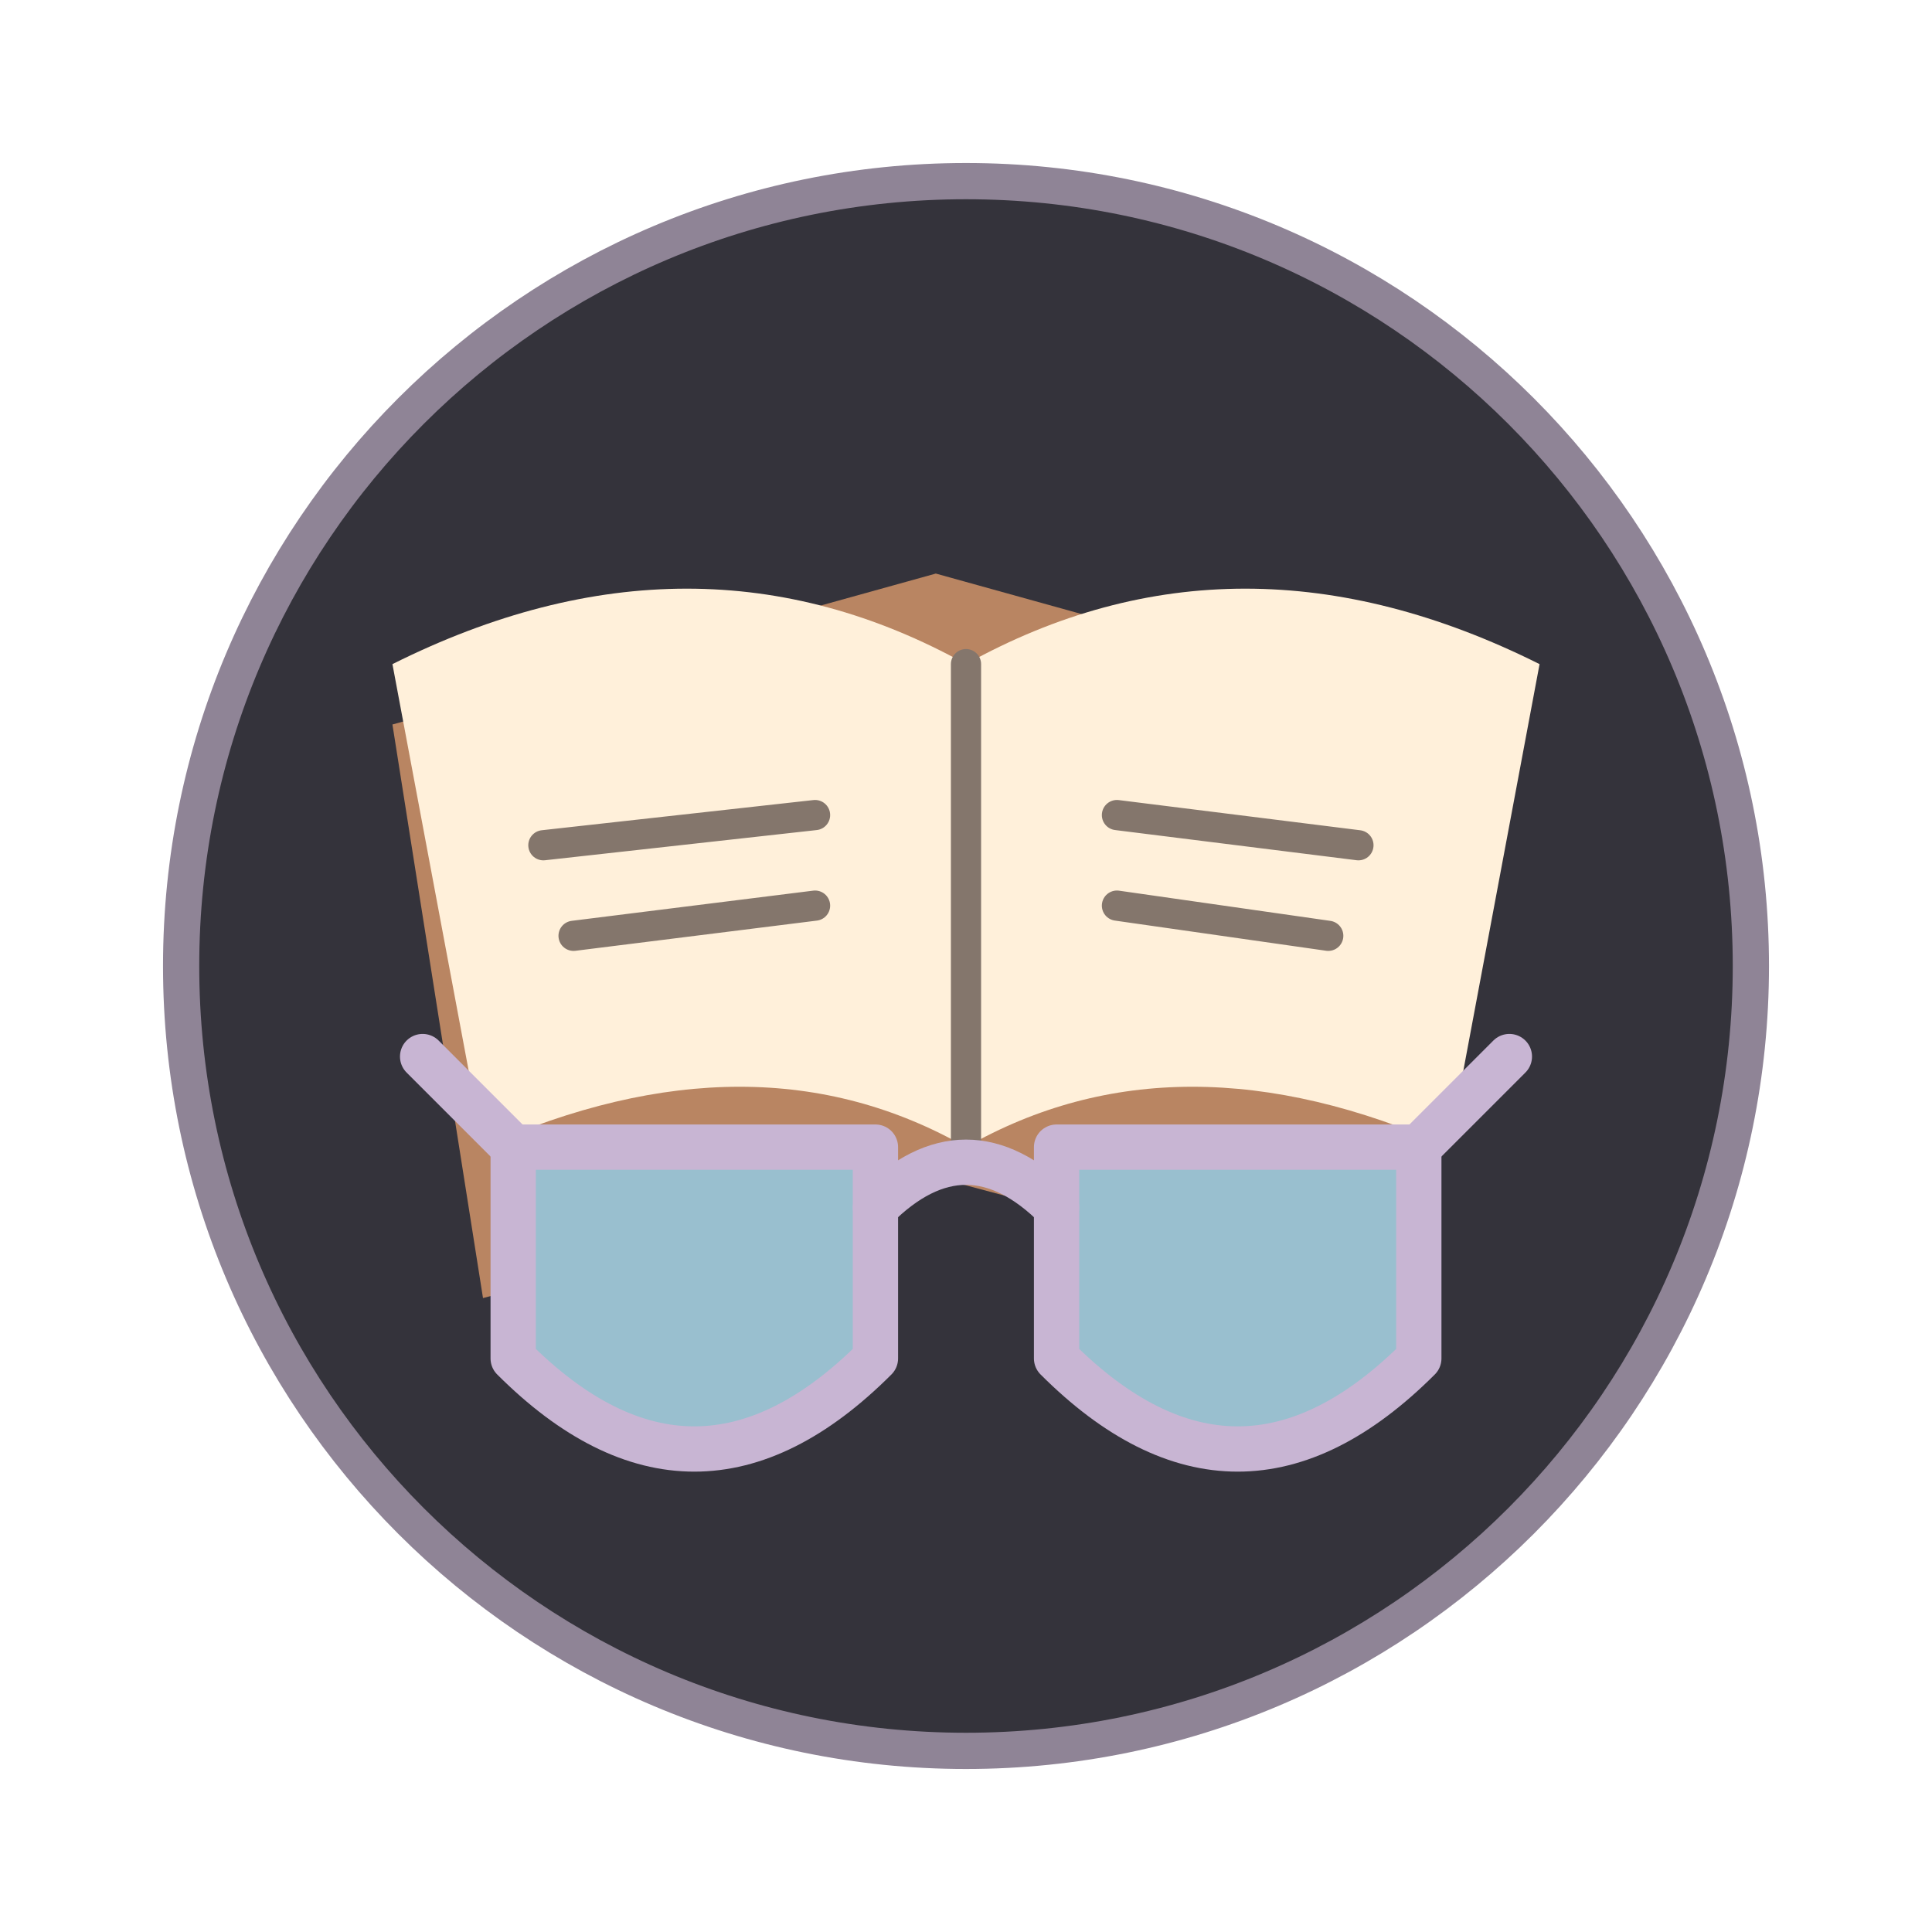
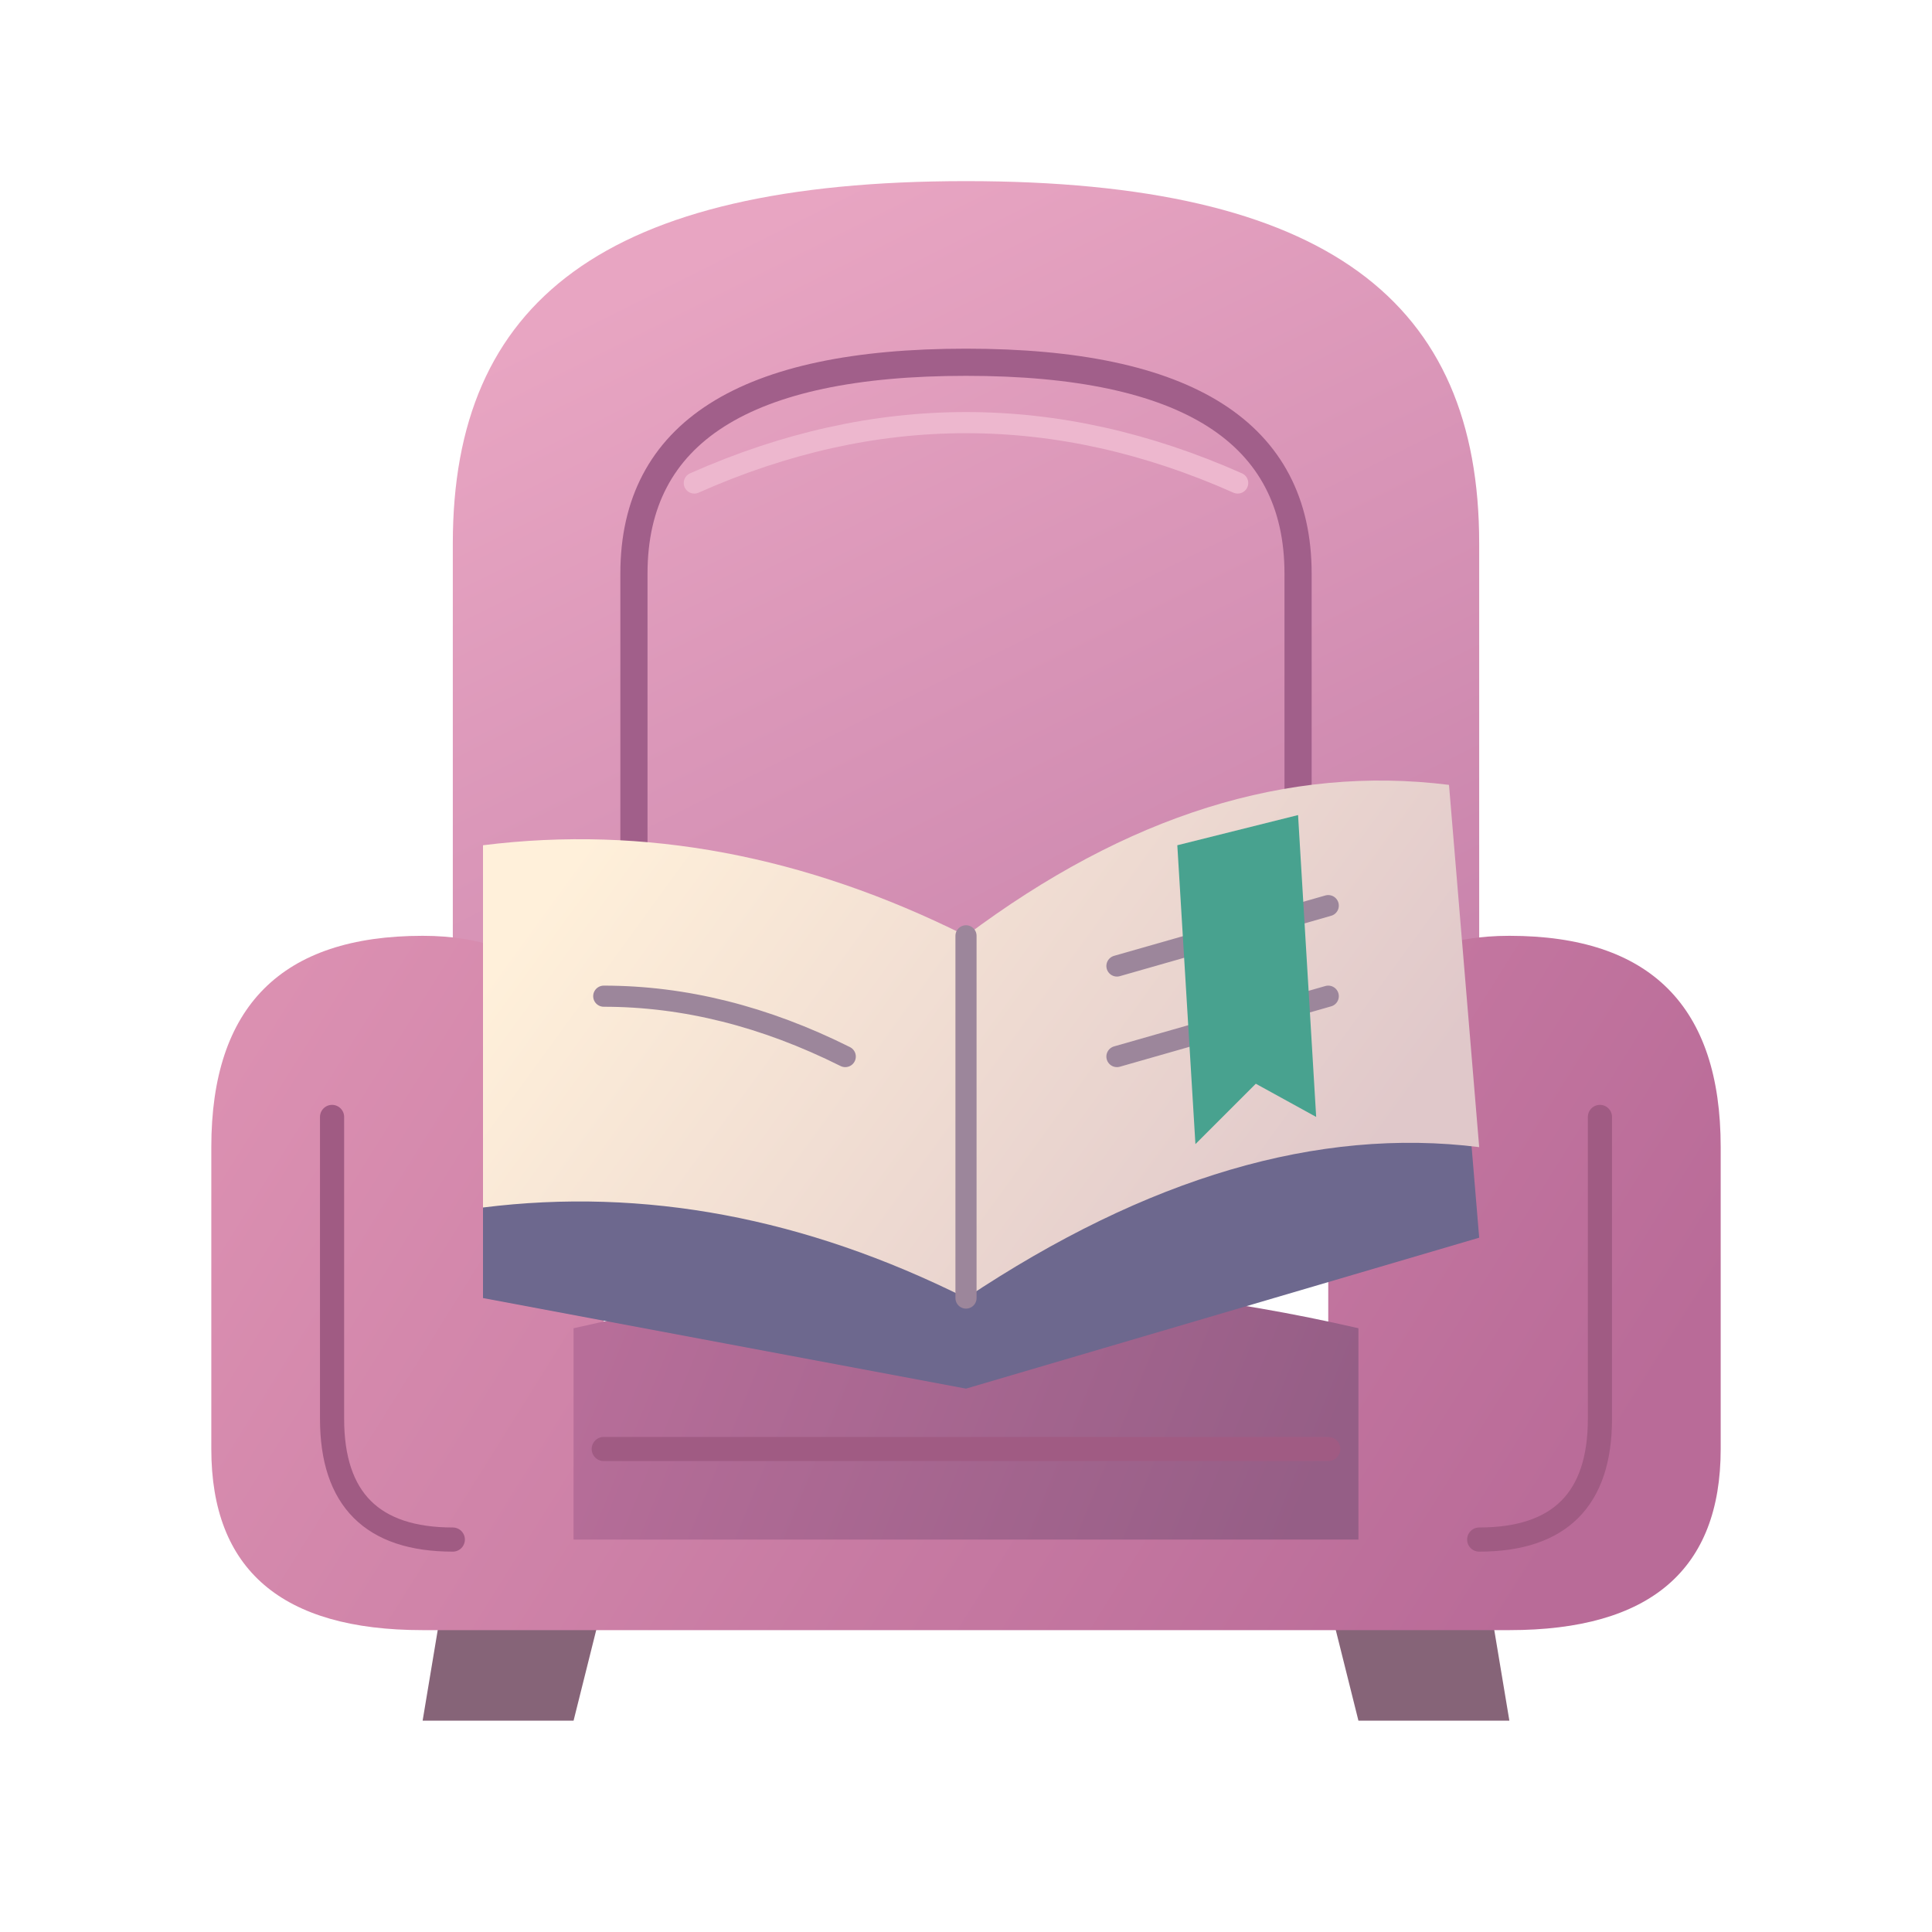
<svg xmlns="http://www.w3.org/2000/svg" width="64" height="64" viewBox="0 0 64 64" data-material="authored">
-   <defs />
+   <defs>
+     <linearGradient id="chair-back" gradientUnits="userSpaceOnUse" x1="20" y1="10" x2="42" y2="54">
+       <stop stop-color="#e8a5c2" />
+       <stop offset="1" stop-color="#b973a1" />
+     </linearGradient>
+     <linearGradient id="chair-arm" gradientUnits="userSpaceOnUse" x1="10" y1="29" x2="50" y2="54">
+       <stop stop-color="#dc91b2" />
+       <stop offset="1" stop-color="#b96b98" />
+     </linearGradient>
+     <linearGradient id="seat" gradientUnits="userSpaceOnUse" x1="20" y1="44" x2="42" y2="53">
+       <stop stop-color="#b76e99" />
+       <stop offset="1" stop-color="#955e86" />
+     </linearGradient>
+     <linearGradient id="pages" gradientUnits="userSpaceOnUse" x1="20" y1="27" x2="42" y2="43">
+       <stop stop-color="#fff0da" />
+       <stop offset="1" stop-color="#e0c8ca" />
+     </linearGradient>
+   </defs>
  <g stroke-linecap="round" stroke-linejoin="round">
-     <circle cx="32" cy="32" r="26" fill="#34333b" stroke="#8f8496" stroke-width="1.2" />
-     <path d="m13 24 18-5 18 5-3 19-15-4-15 4Z" fill="#b98562" />
-     <path d="M13 22q10-5 19 0 9-5 19 0l-3 16q-9-4-16 0-7-4-16 0Z" fill="#fff0da" />
-     <path d="M32 22v16m-14-10 9-1m-8 4 8-1m10-3 8 1m-8 2 7 1" stroke="#84766c" stroke-width="1" />
-     <g fill="#99bfcf" stroke="#c8b5d3" stroke-width="1.5">
-       <path d="M17 38h12v7q-6 6-12 0Z" />
-       <path d="M35 38h12v7q-6 6-12 0Z" />
-     </g>
-     <path d="M29 40q3-3 6 0m-18-2-3-3m33 3 3-3" fill="none" stroke="#c8b5d3" stroke-width="1.5" />
+     <path d="m16 45-2 12h5l3-12m20 0 3 12h5l-2-12" fill="#866478" />
+     <path d="M15 37V18c0-8 5-12 17-12s17 4 17 12v19Z" fill="url(#chair-back)" />
+     <path d="M21 35V19q0-7 11-7t11 7v16" fill="none" stroke="#a15f8a" stroke-width=".9" />
+     <path d="M14 31q-7 0-7 7v10q0 6 7 6h36q7 0 7-6V38q0-7-7-7-6 0-6 7v7H20v-7q0-7-6-7Z" fill="url(#chair-arm)" />
+     <path d="M19 44q13-3 26 0v7H19Z" fill="url(#seat)" />
+     <path d="M11 37v10q0 4 4 4m38-14v10q0 4-4 4M20 48h24" fill="none" stroke="#a05b83" stroke-width=".8" />
+     <path d="m16 31 15 2 17-4 1 12-17 5-16-3Z" fill="#6d688e" />
+     <path d="M16 28q8-1 16 3 8-6 16-5l1 12q-8-1-17 5-8-4-16-3Z" fill="url(#pages)" />
+     <path d="m32 31 0 12m-12-10q4 0 8 2m9-3 7-2m-7 5 7-2" fill="none" stroke="#9c869b" stroke-width=".7" />
+     <path d="m39 28 4-1 .6 10-2-1.1-2 2Z" fill="#48a28f" />
+     <path d="M23 16q9-4 18 0" fill="none" stroke="#edb7ce" stroke-width=".7" />
  </g>
</svg>
